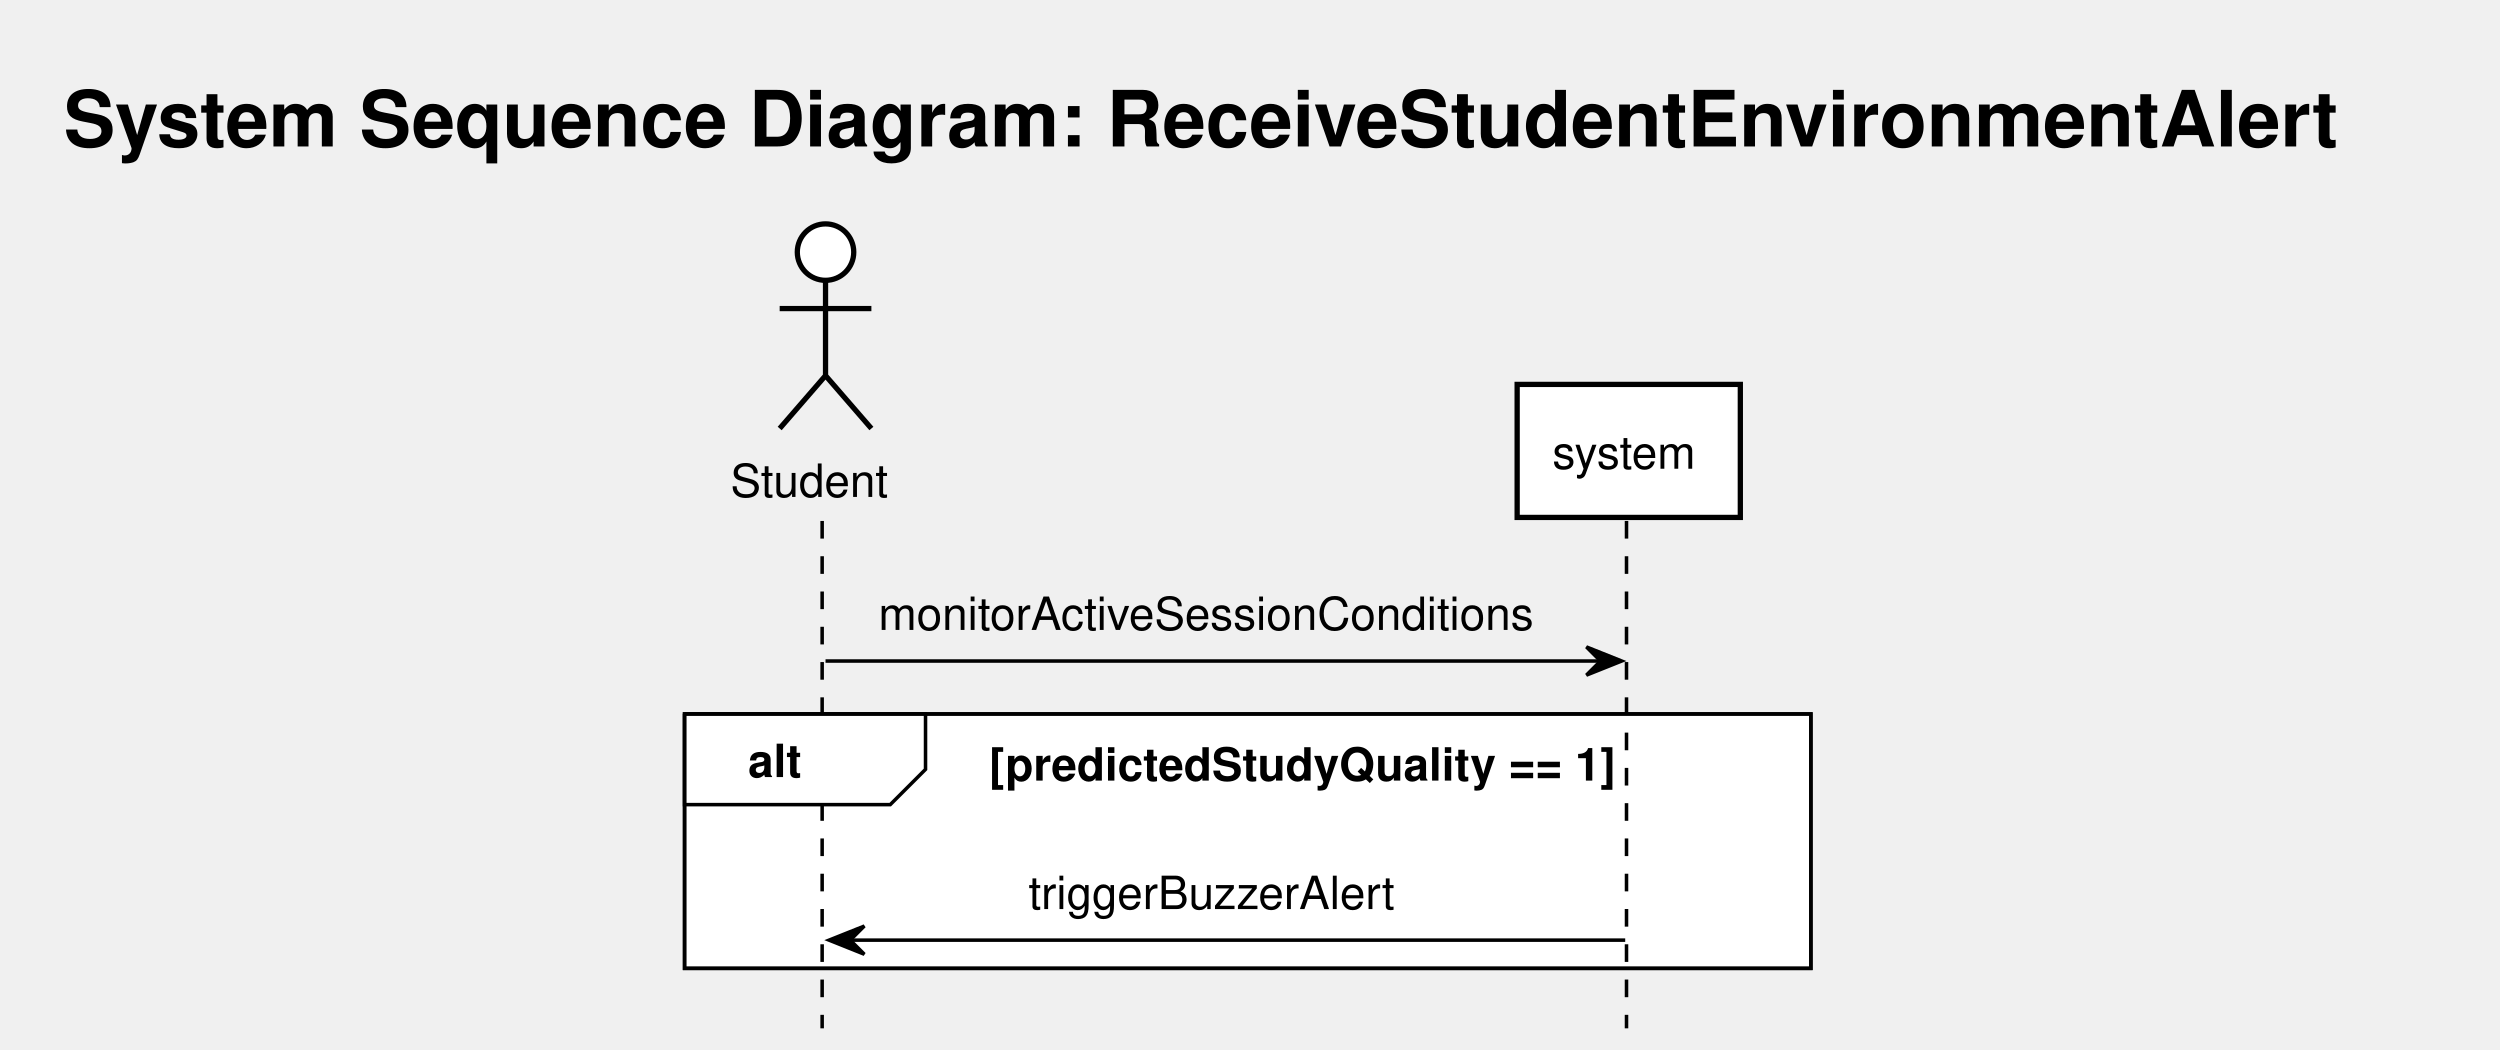
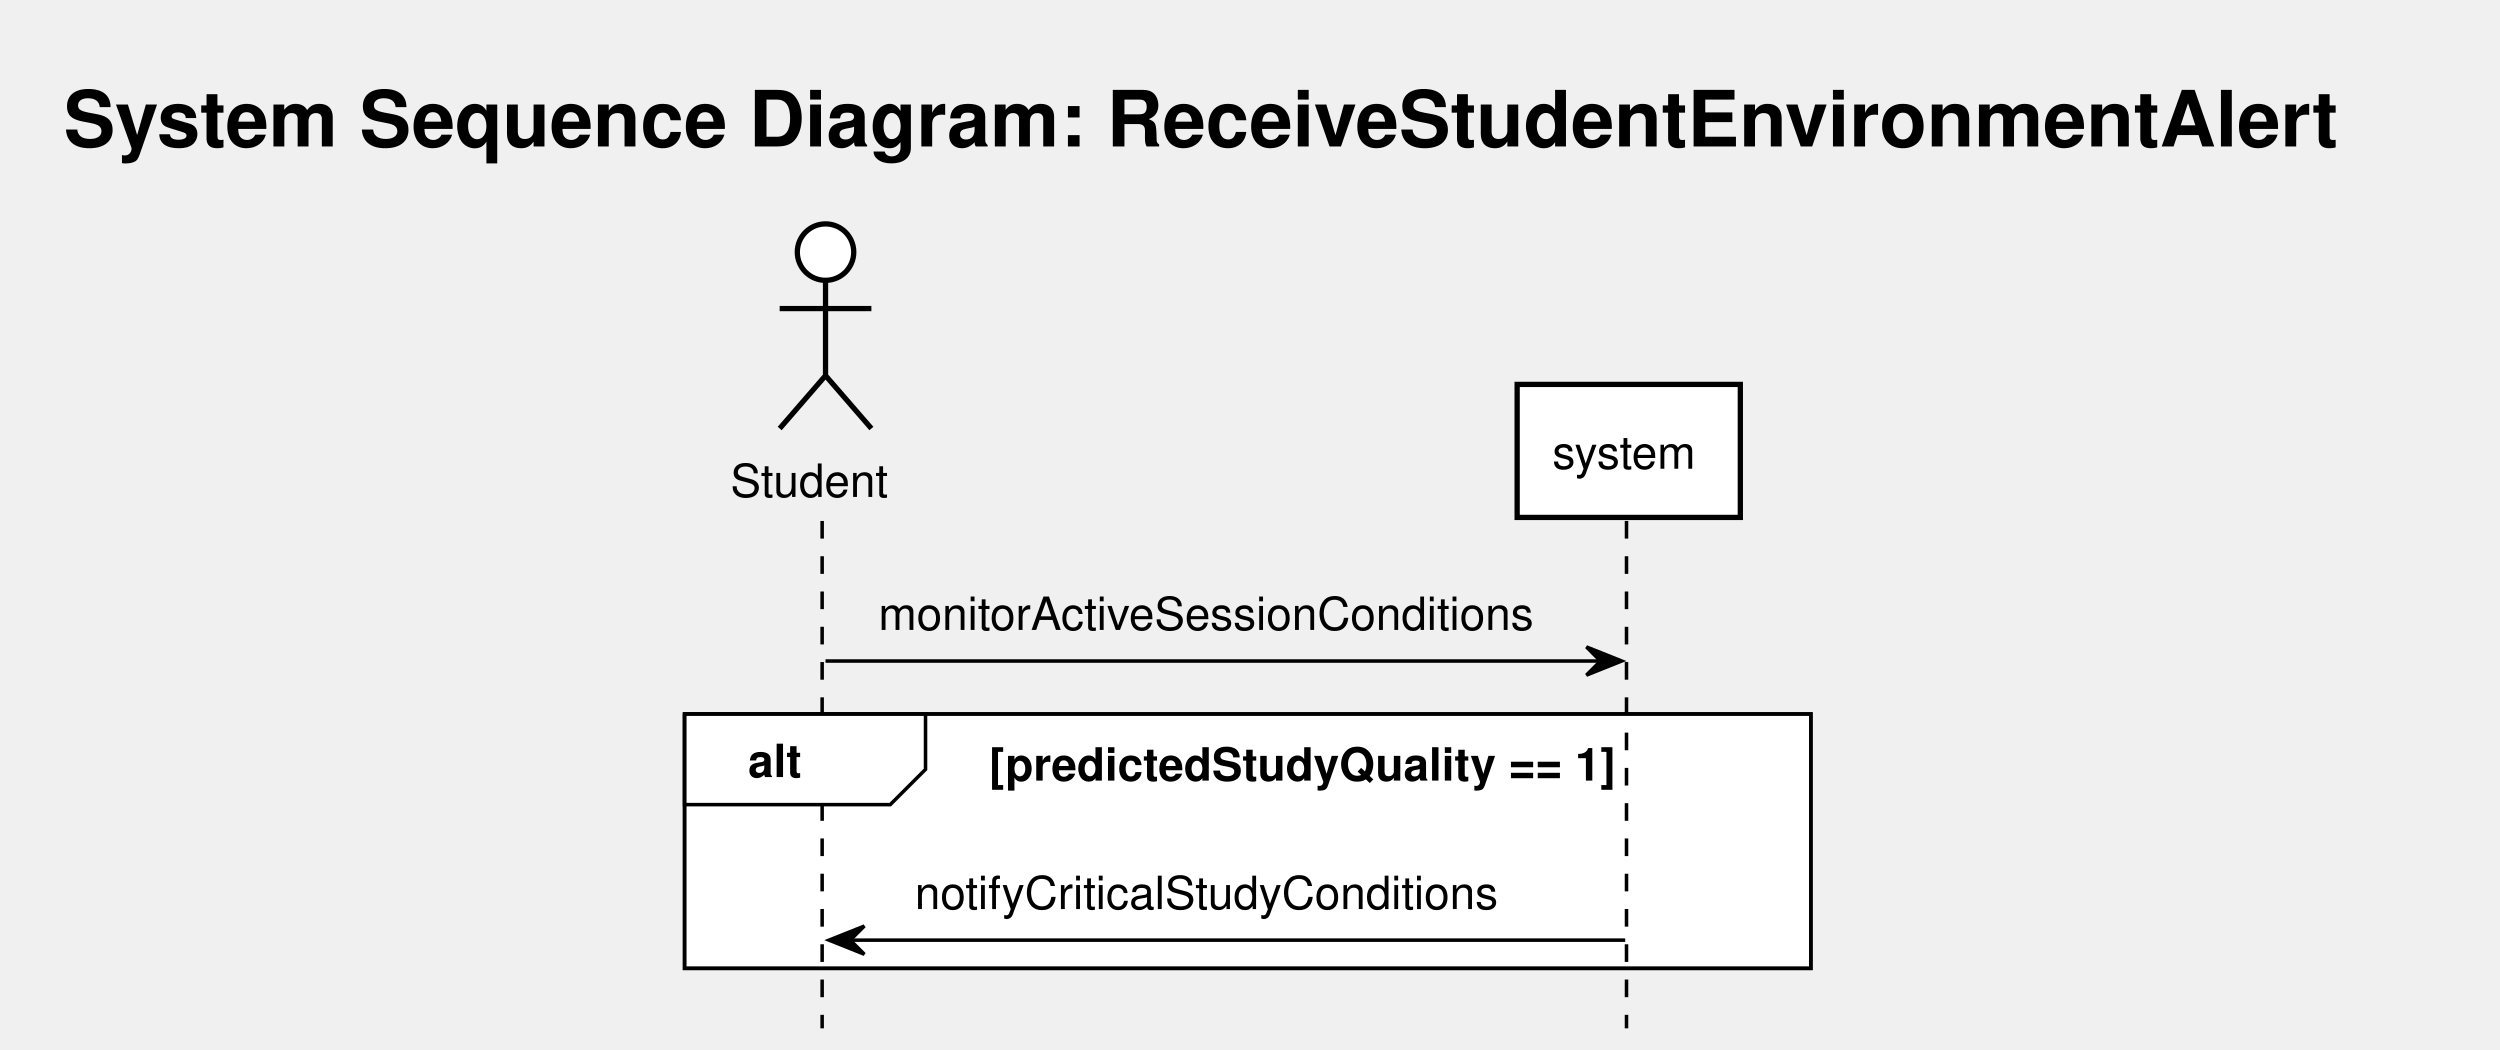
<svg xmlns="http://www.w3.org/2000/svg" contentStyleType="text/css" data-diagram-type="SEQUENCE" height="341.458px" preserveAspectRatio="none" style="width:812px;height:341px;background:#FFFFFF;" version="1.1" viewBox="0 0 812 341" width="812.396px" zoomAndPan="magnify">
  <defs />
  <g>
    <text fill="#000000" font-family="'Helvetica, Arial, sans-serif'" font-size="25.208" font-weight="bold" lengthAdjust="spacing" textLength="768.126" x="20.625" y="47.573">System Sequence Diagram: ReceiveStudentEnvironmentAlert</text>
    <rect fill="#FFFFFF" height="82.635" style="stroke:#000000;stroke-width:1.146;" width="365.829" x="222.346" y="231.889" />
    <g class="participant-lifeline" data-entity-uid="part1" data-qualified-name="Actor" id="part1-lifeline">
      <g>
        <rect fill="#000000" fill-opacity="0" height="164.798" width="9.167" x="263.549" y="169.205" />
        <line style="stroke:#000000;stroke-width:1.146;stroke-dasharray:5.729,5.729;" x1="267.034" x2="267.034" y1="169.205" y2="334.004" />
      </g>
    </g>
    <g class="participant-lifeline" data-entity-uid="part2" data-qualified-name="System" id="part2-lifeline">
      <g>
        <rect fill="#000000" fill-opacity="0" height="164.798" width="9.167" x="524.431" y="169.205" />
        <line style="stroke:#000000;stroke-width:1.146;stroke-dasharray:5.729,5.729;" x1="528.29" x2="528.29" y1="169.205" y2="334.004" />
      </g>
    </g>
    <g class="participant participant-head" data-entity-uid="part1" data-qualified-name="Actor" id="part1-head">
      <text fill="#000000" font-family="'Helvetica, Arial, sans-serif'" font-size="14.896" lengthAdjust="spacing" textLength="54.906" x="237.242" y="161.403">Student</text>
      <ellipse cx="268.132" cy="81.886" fill="#FFFFFF" rx="9.167" ry="9.167" style="stroke:#000000;stroke-width:1.719;" />
      <path d="M268.132,91.053 L268.132,121.99 M253.237,100.219 L283.028,100.219 M268.132,121.99 L253.237,139.178 M268.132,121.99 L283.028,139.178" fill="none" style="stroke:#000000;stroke-width:1.719;" />
    </g>
    <g class="participant participant-head" data-entity-uid="part2" data-qualified-name="System" id="part2-head">
      <rect fill="#FFFFFF" height="43.205" style="stroke:#000000;stroke-width:1.719;" width="72.49" x="492.769" y="124.855" />
      <text fill="#000000" font-family="'Helvetica, Arial, sans-serif'" font-size="14.896" lengthAdjust="spacing" textLength="49.573" x="504.227" y="152.237">system</text>
    </g>
    <g class="message" data-entity-1="part1" data-entity-2="part2" id="msg1">
      <polygon fill="#000000" points="515.264,210.119,526.722,214.702,515.264,219.285,519.847,214.702" style="stroke:#000000;stroke-width:1.146;" />
      <line style="stroke:#000000;stroke-width:1.146;" x1="268.132" x2="522.139" y1="214.702" y2="214.702" />
      <text fill="#000000" font-family="'Helvetica, Arial, sans-serif'" font-size="14.896" lengthAdjust="spacing" textLength="226.506" x="285.32" y="204.608">monitorActiveSessionConditions</text>
    </g>
    <path d="M222.346,231.889 L300.61,231.889 L300.61,249.886 L289.152,261.344 L222.346,261.344 L222.346,231.889" fill="#FFFFFF" style="stroke:#000000;stroke-width:1.146;" />
    <rect fill="none" height="82.635" style="stroke:#000000;stroke-width:1.146;" width="365.829" x="222.346" y="231.889" />
    <text fill="#000000" font-family="'Helvetica, Arial, sans-serif'" font-size="14.896" font-weight="bold" lengthAdjust="spacing" textLength="19.826" x="242.971" y="252.396">alt</text>
    <text fill="#000000" font-family="'Helvetica, Arial, sans-serif'" font-size="14.896" font-weight="bold" lengthAdjust="spacing" textLength="210.985" x="321.235" y="253.542">[predictedStudyQuality == 1]</text>
    <g class="message" data-entity-1="part2" data-entity-2="part1" id="msg2">
      <polygon fill="#000000" points="280.737,300.775,269.278,305.358,280.737,309.941,276.153,305.358" style="stroke:#000000;stroke-width:1.146;" />
      <line style="stroke:#000000;stroke-width:1.146;" x1="273.862" x2="527.868" y1="305.358" y2="305.358" />
-       <text fill="#000000" font-family="'Helvetica, Arial, sans-serif'" font-size="14.896" lengthAdjust="spacing" textLength="128.983" x="334.082" y="295.264">triggerBuzzerAlert</text>
+       <text fill="#000000" font-family="'Helvetica, Arial, sans-serif'" font-size="14.896" lengthAdjust="spacing" textLength="202.867" x="297.14" y="295.264">notifyCriticalStudyConditions</text>
    </g>
  </g>
</svg>
